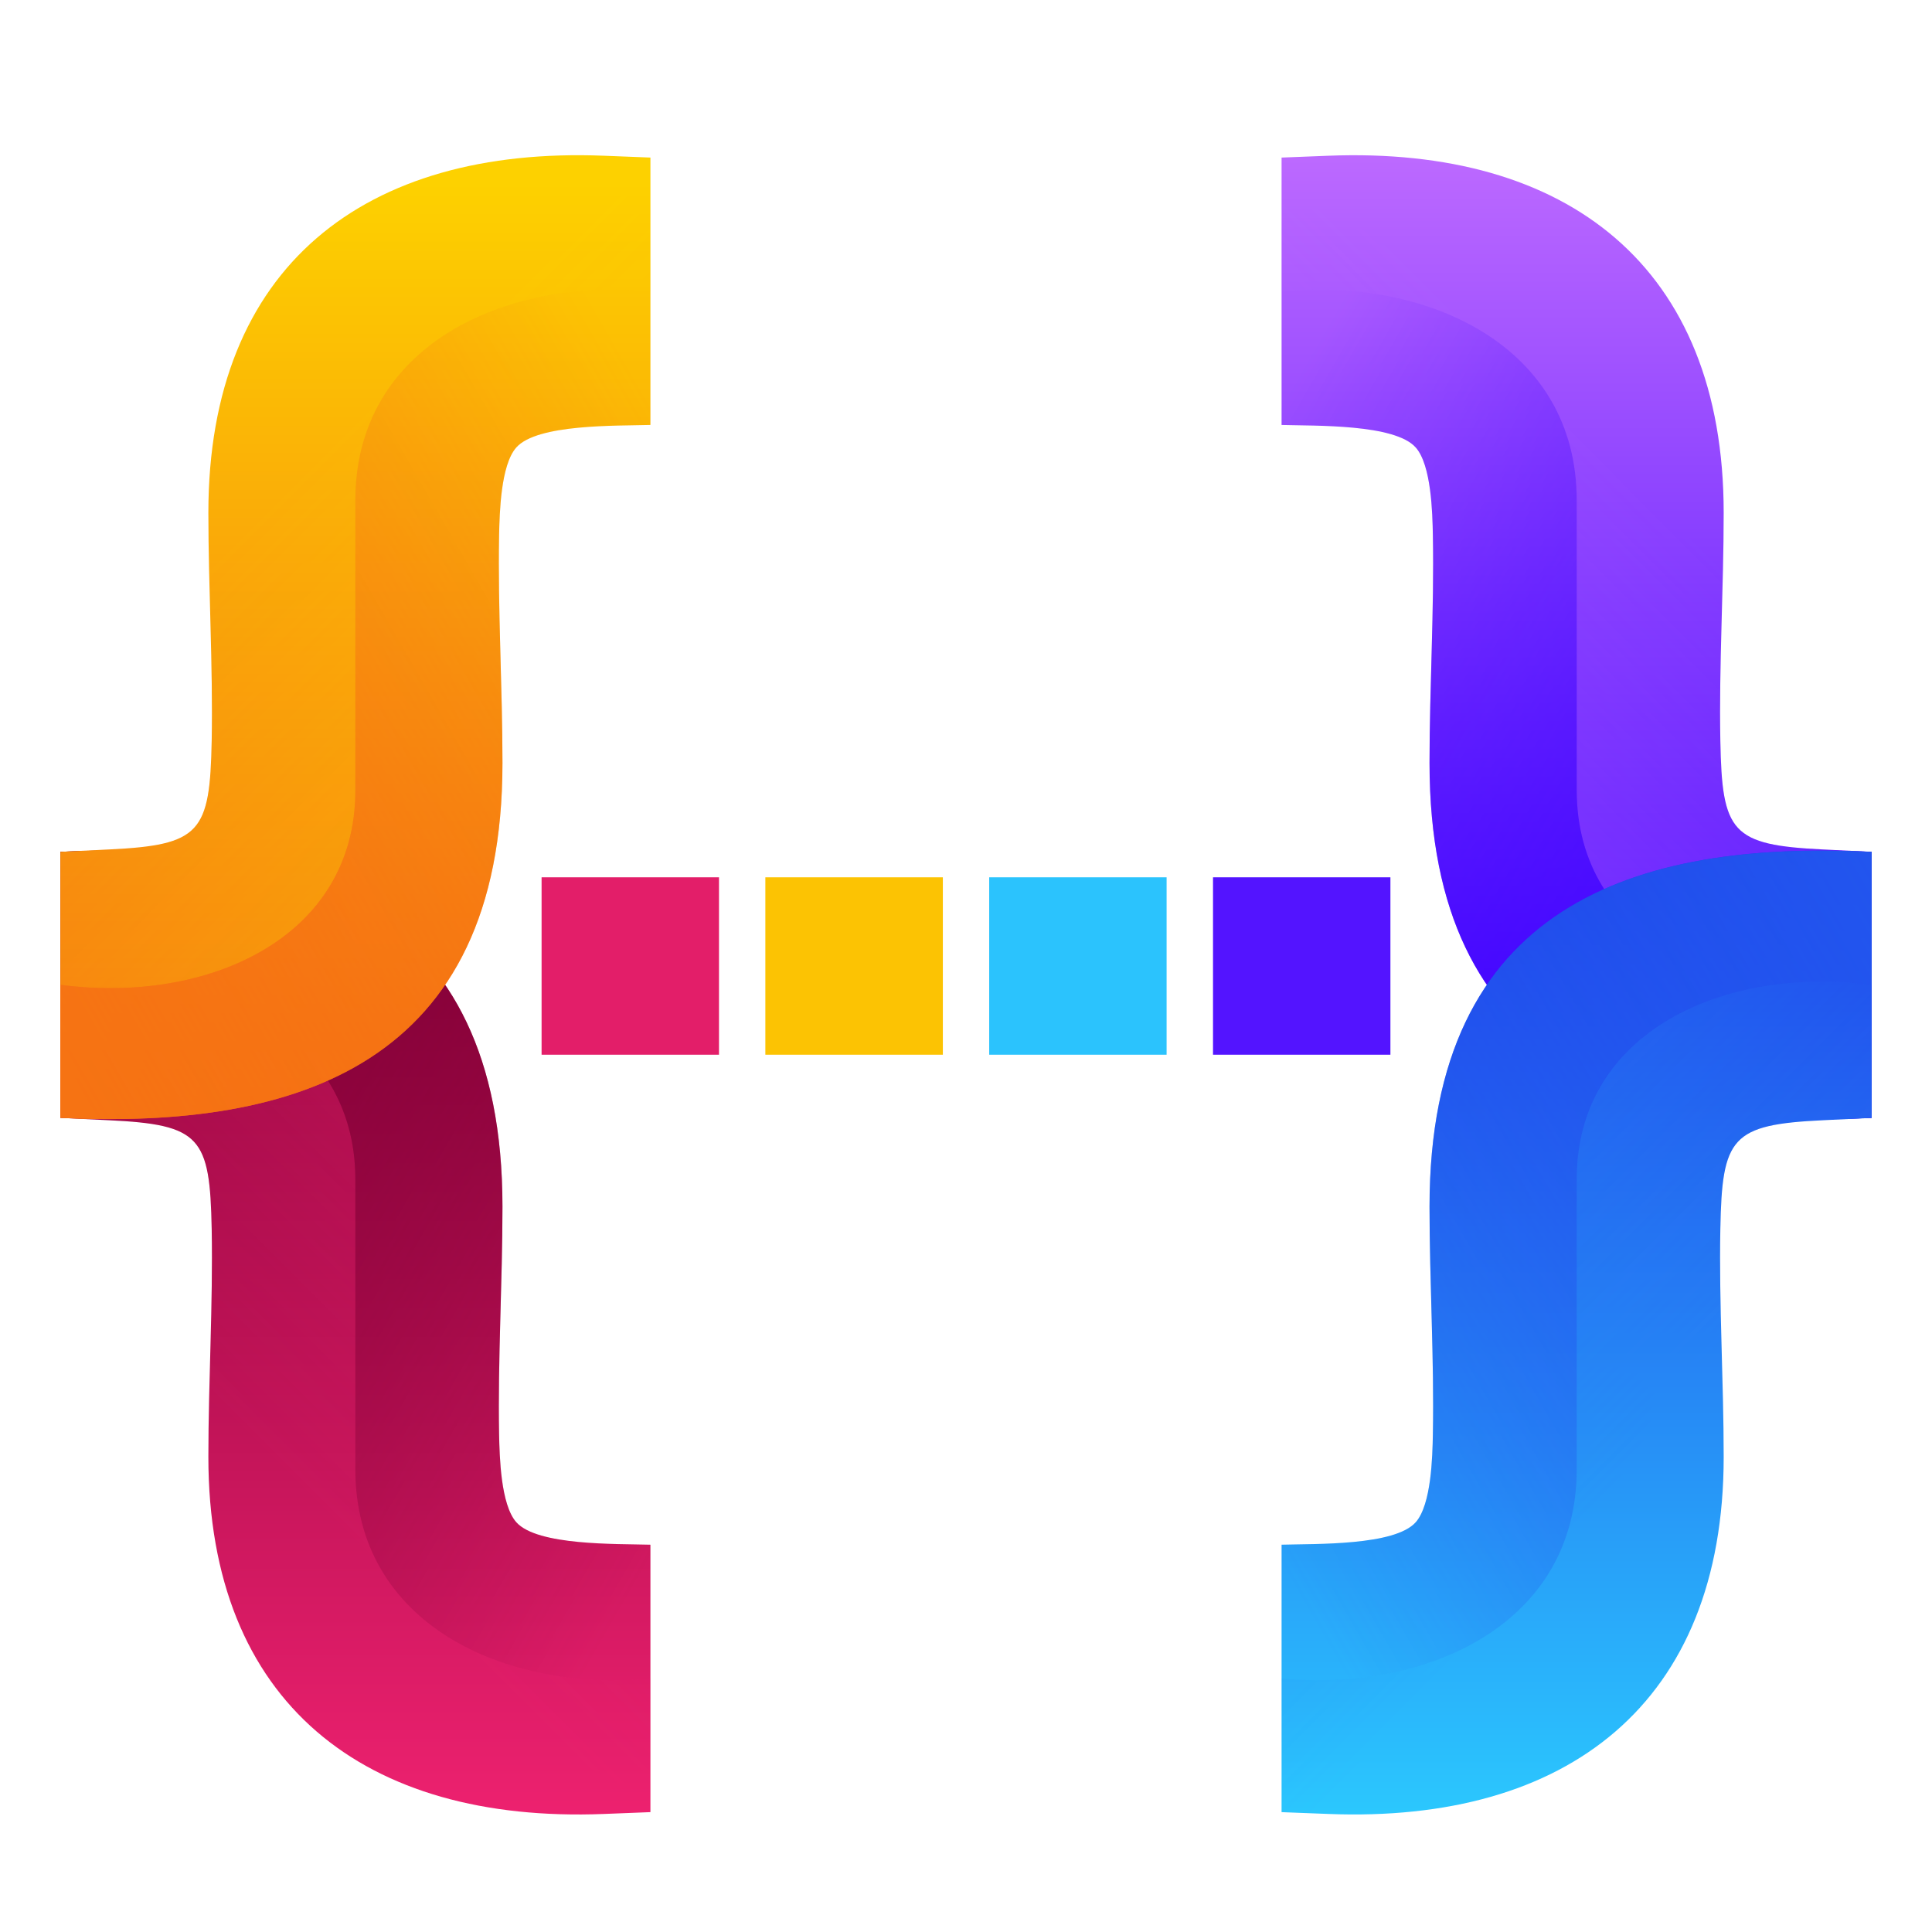
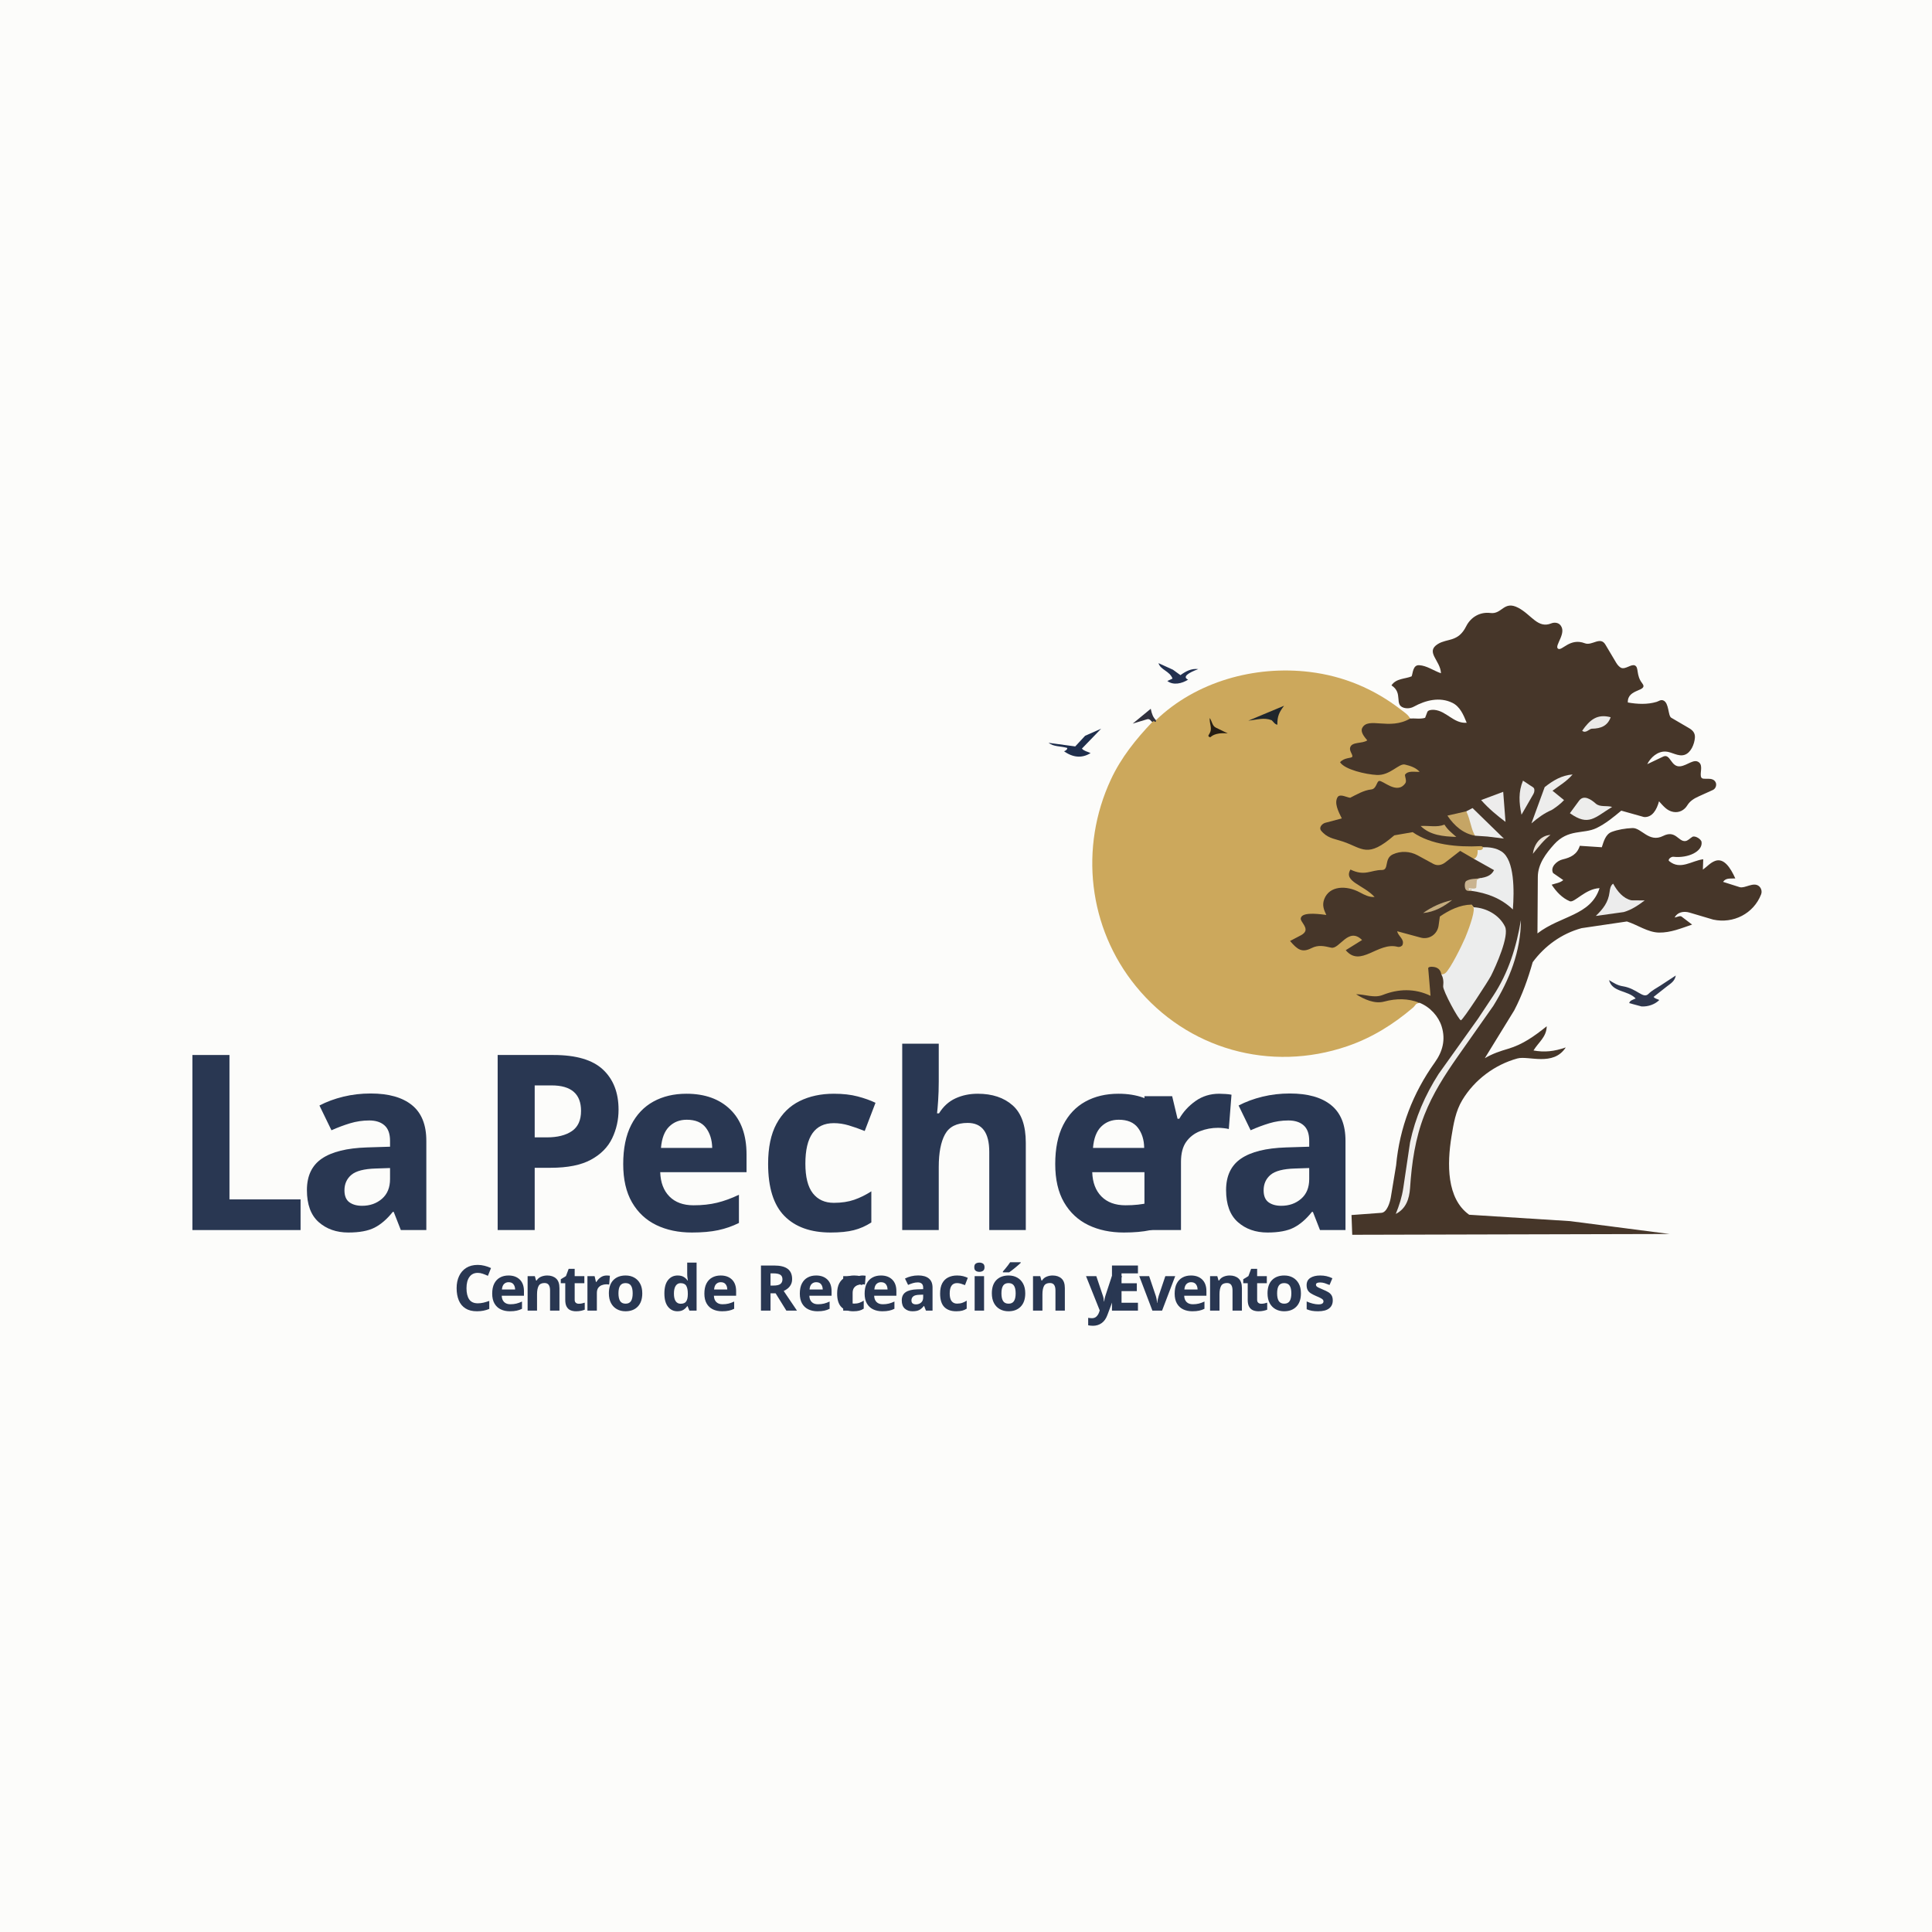
- <svg xmlns="http://www.w3.org/2000/svg" xmlns:xlink="http://www.w3.org/1999/xlink" id="Layer_1" data-name="Layer 1" viewBox="0 0 1080 1080">
+ <svg xmlns="http://www.w3.org/2000/svg" id="Layer_1" data-name="Layer 1" viewBox="0 0 1080 1080">
  <defs>
    <style>
      .cls-1 {
-         mask: url(#mask);
+         fill: #251d13;
      }

      .cls-2 {
-         fill: #f67313;
+         fill: #1f2e4c;
      }

-       .cls-2, .cls-3, .cls-4, .cls-5, .cls-6, .cls-7, .cls-8, .cls-9 {
-         fill-rule: evenodd;
+       .cls-3 {
+         fill: #1f262c;
+       }
+ 
+       .cls-4 {
+         fill: #c9b390;
+       }
+ 
+       .cls-5 {
+         font-size: 35.31px;
+       }
+ 
+       .cls-5, .cls-6 {
+         fill: #293752;
+         font-family: MyriadPro-Bold, 'Myriad Pro';
+         font-weight: 700;
+       }
+ 
+       .cls-6 {
+         font-size: 137.06px;
+       }
+ 
+       .cls-7 {
+         fill: #edecec;
+       }
+ 
+       .cls-8 {
+         fill: #233150;
+       }
+ 
+       .cls-9 {
+         letter-spacing: 0em;
      }

      .cls-10 {
-         fill: #2bc3fd;
+         fill: #efeeec;
      }

      .cls-11 {
-         fill: url(#linear-gradient-8);
+         fill: #cbac6c;
      }

      .cls-12 {
-         fill: url(#linear-gradient-7);
+         fill: #eceded;
      }

      .cls-13 {
-         fill: url(#linear-gradient-5);
+         fill: #c4ac7e;
      }

      .cls-14 {
-         fill: url(#linear-gradient-6);
+         fill: #ecebeb;
      }

      .cls-15 {
-         fill: url(#linear-gradient-9);
+         fill: #cca85c;
      }

      .cls-16 {
-         fill: url(#linear-gradient-4);
+         fill: #c5a565;
      }

      .cls-17 {
-         fill: url(#linear-gradient-3);
+         fill: #32323e;
      }

      .cls-18 {
-         fill: url(#linear-gradient-2);
+         fill: #ebeae8;
      }

      .cls-19 {
-         fill: url(#linear-gradient);
+         fill: #fcfcfa;
      }

      .cls-20 {
-         mask: url(#mask-2);
+         fill: #eae2d8;
      }

      .cls-21 {
-         mask: url(#mask-3);
+         fill: #2f374d;
      }

      .cls-22 {
-         mask: url(#mask-4);
+         letter-spacing: -.02em;
      }

      .cls-23 {
-         mask: url(#mask-5);
+         letter-spacing: -.01em;
      }

      .cls-24 {
-         mask: url(#mask-7);
+         letter-spacing: -.02em;
      }

      .cls-25 {
-         mask: url(#mask-6);
+         fill: #ededec;
      }

      .cls-26 {
-         mask: url(#mask-1);
-       }
- 
-       .cls-3 {
-         fill: #830037;
-       }
- 
-       .cls-4 {
-         fill: #2684f5;
+         letter-spacing: 0em;
      }

      .cls-27 {
-         clip-path: url(#clippath-1);
+         letter-spacing: 0em;
      }

      .cls-28 {
-         clip-path: url(#clippath-3);
+         letter-spacing: -.01em;
      }

      .cls-29 {
-         clip-path: url(#clippath-2);
+         letter-spacing: -.01em;
      }

      .cls-30 {
-         fill: #fcc303;
+         letter-spacing: 0em;
      }

      .cls-31 {
-         clip-rule: evenodd;
-         fill: none;
+         letter-spacing: 0em;
      }

      .cls-32 {
-         fill: url(#linear-gradient-10);
+         fill: #463629;
      }

      .cls-33 {
-         fill: url(#linear-gradient-11);
+         letter-spacing: 0em;
      }

      .cls-34 {
-         fill: url(#linear-gradient-12);
-       }
- 
-       .cls-5 {
-         fill: #eb206e;
-       }
- 
-       .cls-35 {
-         fill: #e31e69;
-       }
- 
-       .cls-6 {
-         fill: #25e;
-       }
- 
-       .cls-7 {
-         fill: #4004ff;
-       }
- 
-       .cls-8 {
-         fill: #b866ff;
-       }
- 
-       .cls-36 {
-         fill: #5314ff;
-       }
- 
-       .cls-37 {
-         clip-path: url(#clippath);
-       }
- 
-       .cls-9 {
-         fill: #fdd000;
+         fill: #ececec;
      }
    </style>
-     <clipPath id="clippath">
-       <path class="cls-31" d="M33.74,476.18v148.72l26.92,1.31c51.56,2.44,56.68,9.4,57.68,60.87.76,42.13-1.86,84.99-1.86,127.32,0,138.03,87.73,204.84,220.96,199.62l26.15-1.03v-149.49c-19-.55-63.26.62-74.96-12.55-8.78-9.86-9.36-36.83-9.64-49.11-.75-42.11,1.89-84.99,1.89-127.33,0-168.73-115.19-204.73-247.15-198.33" />
-     </clipPath>
-     <linearGradient id="linear-gradient" x1="881.34" y1="-1703.07" x2="881.34" y2="-2236.99" gradientTransform="translate(1080 -1222.71) rotate(-180)" gradientUnits="userSpaceOnUse">
-       <stop offset="0" stop-color="#820036" />
-       <stop offset="1" stop-color="#ed216f" />
-     </linearGradient>
-     <linearGradient id="linear-gradient-2" x1="392.28" y1="-1233.42" x2="828.92" y2="-1670.06" gradientTransform="translate(983.99 -844.98) rotate(-180)" gradientUnits="userSpaceOnUse">
-       <stop offset="0" stop-color="#fff" />
-       <stop offset="1" stop-color="#000" />
-     </linearGradient>
-     <mask id="mask" x="33.74" y="548.66" width="329.85" height="465.65" maskUnits="userSpaceOnUse">
-       <rect class="cls-18" x="33.74" y="548.66" width="329.85" height="465.65" />
-     </mask>
-     <linearGradient id="linear-gradient-3" x1="1005.65" y1="-1427.29" x2="589.1" y2="-1667.63" gradientTransform="translate(983.99 -847.06) rotate(-180)" xlink:href="#linear-gradient-2" />
-     <mask id="mask-1" x="33.74" y="475.49" width="329.85" height="463.72" maskUnits="userSpaceOnUse">
-       <rect class="cls-17" x="33.74" y="475.49" width="329.85" height="463.72" />
-     </mask>
-     <clipPath id="clippath-1">
-       <path class="cls-31" d="M33.74,624.9v-148.72l26.92-1.31c51.56-2.45,56.68-9.43,57.68-60.85.76-42.13-1.86-85.01-1.86-127.35,0-138.05,87.73-204.85,220.96-199.62l26.15,1.03v149.47c-19,.55-63.26-.62-74.96,12.56-8.78,9.84-9.36,36.83-9.64,49.08-.75,42.13,1.89,85.01,1.89,127.34,0,168.75-115.19,204.75-247.15,198.35" />
-     </clipPath>
-     <linearGradient id="linear-gradient-4" x1="881.34" y1="-1848.26" x2="881.34" y2="-1324.55" gradientTransform="translate(1080 -1222.71) rotate(-180)" gradientUnits="userSpaceOnUse">
-       <stop offset="0" stop-color="#f56b15" />
-       <stop offset="1" stop-color="#fdd100" />
-     </linearGradient>
-     <linearGradient id="linear-gradient-5" x1="392.2" y1="-1570.49" x2="828.83" y2="-1134.21" gradientTransform="translate(983.99 -858.09) rotate(-180)" xlink:href="#linear-gradient-2" />
-     <mask id="mask-2" x="33.74" y="86.77" width="329.85" height="465.62" maskUnits="userSpaceOnUse">
-       <rect class="cls-13" x="33.74" y="86.78" width="329.85" height="465.62" />
-     </mask>
-     <linearGradient id="linear-gradient-6" x1="1005.69" y1="-1376.82" x2="589.11" y2="-1136.46" gradientTransform="translate(983.99 -855.96) rotate(-180)" xlink:href="#linear-gradient-2" />
-     <mask id="mask-3" x="33.74" y="161.85" width="329.85" height="463.74" maskUnits="userSpaceOnUse">
-       <rect class="cls-14" x="33.74" y="161.85" width="329.85" height="463.74" />
-     </mask>
-     <clipPath id="clippath-2">
-       <path class="cls-31" d="M1046.26,624.9v-148.72l-26.93-1.31c-51.58-2.48-56.69-9.43-57.65-60.88-.79-42.13,1.87-85.01,1.87-127.31,0-138.05-87.74-204.85-220.97-199.62l-26.18,1.03v149.47c18.98.55,63.27-.62,74.98,12.56,8.78,9.84,9.38,36.83,9.6,49.08.79,42.13-1.87,85.01-1.87,127.34,0,168.75,115.21,204.75,247.15,198.35" />
-     </clipPath>
-     <linearGradient id="linear-gradient-7" x1="198.66" y1="-1848.62" x2="198.66" y2="-1311.16" gradientTransform="translate(1080 -1222.71) rotate(-180)" gradientUnits="userSpaceOnUse">
-       <stop offset="0" stop-color="#3a00ff" />
-       <stop offset="1" stop-color="#bc69ff" />
-     </linearGradient>
-     <linearGradient id="linear-gradient-8" x1="567.92" y1="-1570.51" x2="131.26" y2="-1134.2" gradientTransform="translate(1056.09 -858.09) rotate(-180)" xlink:href="#linear-gradient-2" />
-     <mask id="mask-4" x="716.41" y="86.76" width="329.85" height="465.63" maskUnits="userSpaceOnUse">
-       <rect class="cls-11" x="716.41" y="86.76" width="329.85" height="465.63" />
-     </mask>
-     <linearGradient id="linear-gradient-9" x1="-45.56" y1="-1376.81" x2="371.01" y2="-1136.44" gradientTransform="translate(1056.09 -855.96) rotate(-180)" xlink:href="#linear-gradient-2" />
-     <mask id="mask-5" x="716.41" y="161.84" width="329.85" height="463.75" maskUnits="userSpaceOnUse">
-       <rect class="cls-15" x="716.41" y="161.86" width="329.85" height="463.74" />
-     </mask>
-     <clipPath id="clippath-3">
-       <path class="cls-31" d="M1046.26,476.19v148.72l-26.93,1.29c-51.58,2.45-56.69,9.41-57.65,60.87-.79,42.13,1.87,85.01,1.87,127.34,0,138.03-87.74,204.84-220.97,199.6l-26.18-1.01v-149.51c18.98-.55,63.27.64,74.98-12.53,8.78-9.86,9.38-36.84,9.6-49.11.79-42.13-1.87-84.99-1.87-127.33,0-168.73,115.21-204.77,247.15-198.33" />
-     </clipPath>
-     <linearGradient id="linear-gradient-10" x1="198.66" y1="-1636.81" x2="198.66" y2="-2276.83" gradientTransform="translate(1080 -1222.71) rotate(-180)" gradientUnits="userSpaceOnUse">
-       <stop offset="0" stop-color="#1e27e8" />
-       <stop offset="1" stop-color="#2cd2ff" />
-     </linearGradient>
-     <linearGradient id="linear-gradient-11" x1="-45.56" y1="-1427.28" x2="371" y2="-1667.64" gradientTransform="translate(1056.09 -847.06) rotate(-180)" xlink:href="#linear-gradient-2" />
-     <mask id="mask-6" x="716.41" y="475.46" width="329.85" height="463.76" maskUnits="userSpaceOnUse">
-       <rect class="cls-33" x="716.41" y="475.46" width="329.85" height="463.76" />
-     </mask>
-     <linearGradient id="linear-gradient-12" x1="567.8" y1="-1233.42" x2="131.15" y2="-1670.07" gradientTransform="translate(1056.09 -844.98) rotate(-180)" xlink:href="#linear-gradient-2" />
-     <mask id="mask-7" x="716.41" y="548.67" width="329.85" height="465.63" maskUnits="userSpaceOnUse">
-       <rect class="cls-34" x="716.41" y="548.67" width="329.85" height="465.63" />
-     </mask>
  </defs>
+   <rect class="cls-19" x="-64.78" y="-21.12" width="1360.62" height="1147.21" />
  <g>
-     <g class="cls-37">
-       <rect class="cls-19" x="33.74" y="469.78" width="329.85" height="549.45" />
-     </g>
-     <g class="cls-1">
-       <path class="cls-5" d="M33.74,550.54c81.36-10.82,164.9,25.54,164.9,108.76v162.09c0,86.37,83.32,124.59,164.96,116.85v74.75l-26.15,1.03c-133.23,5.21-220.96-61.59-220.96-199.62,0-42.33,2.62-85.2,1.86-127.32-1-51.47-6.12-58.42-57.68-60.87l-26.92-1.31v-74.36Z" />
-     </g>
-     <g class="cls-26">
-       <path class="cls-3" d="M33.74,476.18v74.36c81.36-10.82,164.9,25.54,164.9,108.76v162.09c0,86.37,83.32,124.59,164.96,116.85v-74.74c-19-.55-63.26.62-74.96-12.55-8.78-9.86-9.36-36.83-9.64-49.11-.75-42.11,1.89-84.99,1.89-127.33,0-168.73-115.19-204.73-247.15-198.33" />
-     </g>
-     <g class="cls-27">
-       <rect class="cls-16" x="33.74" y="81.83" width="329.85" height="549.47" />
-     </g>
-     <g class="cls-20">
-       <path class="cls-9" d="M33.74,550.52c81.36,10.82,164.9-25.54,164.9-108.76v-162.1c0-86.35,83.32-124.56,164.96-116.81v-74.75l-26.15-1.03c-133.23-5.23-220.96,61.57-220.96,199.62,0,42.34,2.62,85.22,1.86,127.35-1,51.42-6.12,58.4-57.68,60.85l-26.92,1.31v74.34Z" />
-     </g>
-     <g class="cls-21">
-       <path class="cls-2" d="M33.74,624.9v-74.37c81.36,10.82,164.9-25.54,164.9-108.76v-162.1c0-86.35,83.32-124.56,164.96-116.81v74.72c-19,.55-63.26-.62-74.96,12.56-8.78,9.84-9.36,36.83-9.64,49.08-.75,42.13,1.89,85.01,1.89,127.34,0,168.75-115.19,204.75-247.15,198.35" />
-     </g>
-   </g>
-   <g>
-     <g class="cls-29">
-       <rect class="cls-12" x="716.41" y="81.84" width="329.85" height="549.47" />
-     </g>
-     <g class="cls-22">
-       <path class="cls-8" d="M1046.26,550.53c-81.36,10.82-164.87-25.54-164.87-108.76v-162.1c0-86.35-83.34-124.59-164.98-116.85v-74.72l26.18-1.03c133.23-5.23,220.97,61.57,220.97,199.62,0,42.3-2.66,85.18-1.87,127.31.96,51.46,6.07,58.41,57.65,60.88l26.93,1.31v74.34Z" />
-     </g>
-     <g class="cls-23">
-       <path class="cls-7" d="M1046.26,624.9v-74.37c-81.36,10.82-164.87-25.54-164.87-108.76v-162.1c0-86.35-83.34-124.59-164.98-116.85v74.75c18.98.55,63.27-.62,74.98,12.56,8.78,9.84,9.38,36.83,9.6,49.08.79,42.13-1.87,85.01-1.87,127.34,0,168.75,115.21,204.75,247.15,198.35" />
-     </g>
-     <g class="cls-28">
-       <rect class="cls-32" x="716.41" y="469.75" width="329.85" height="549.49" />
-     </g>
-     <g class="cls-25">
-       <path class="cls-6" d="M1046.26,476.19v74.34c-81.36-10.81-164.87,25.56-164.87,108.78v162.09c0,86.37-83.34,124.57-164.98,116.85v-74.76c18.98-.55,63.27.64,74.98-12.53,8.78-9.86,9.38-36.84,9.6-49.11.79-42.13-1.87-84.99-1.87-127.33,0-168.73,115.21-204.77,247.15-198.33" />
-     </g>
-     <g class="cls-24">
-       <path class="cls-4" d="M1046.26,550.53c-81.36-10.81-164.87,25.56-164.87,108.78v162.09c0,86.37-83.34,124.57-164.98,116.85v74.75l26.18,1.01c133.23,5.23,220.97-61.57,220.97-199.6,0-42.33-2.66-85.22-1.87-127.34.96-51.45,6.07-58.42,57.65-60.87l26.93-1.29v-74.37Z" />
-     </g>
-   </g>
-   <g>
-     <rect class="cls-36" x="678.08" y="490.42" width="99.17" height="99.17" />
-     <rect class="cls-10" x="552.97" y="490.42" width="99.17" height="99.17" />
-     <rect class="cls-30" x="427.84" y="490.42" width="99.22" height="99.17" />
-     <rect class="cls-35" x="302.75" y="490.42" width="99.17" height="99.17" />
+     <path class="cls-21" d="M914.36,558.16c-4.46-4.73-13.05-3.32-14.9-10.28,2.71,1.65,4.73,2.97,7.61,3.43,8.21,1.3,11.41,7.31,14.46,4.26,1.98-1.98,4.38-3.13,6.72-4.67l8.52-5.59c-.53,3.27-3.03,4.59-5.04,6.17l-7.37,5.8c.93,1.09,1.93,1.07,3.21,1.73-2.45,2.45-6.24,3.79-9.93,3.6l-6.91-1.86c.43-1.49,1.65-1.7,3.63-2.59Z" />
+     <path class="cls-2" d="M594.7,419.9c.72.1,2.3-1.17,1.83-1.82-3.97-1.1-7.41-.57-10.39-2.84l14.92,2.02,5.52-5.95,8.96-3.96-10.75,11.13c1.4,1.48,2.87,1.55,4.85,2.49-4.76,3.01-9.86,2.58-14.92-1.07Z" />
+     <path class="cls-8" d="M669.86,374.02c-5.49,2.03-9.14,4.36-5.7,5.9-3.39,2.16-8.2,3.35-11.62.76l2.91-1.34c-1.62-4.32-6.7-4.8-7.84-8.63l8.08,3.67,4.18,3.03c3.04-2.18,6.05-3.85,9.99-3.38Z" />
+     <path class="cls-17" d="M646.22,402.62c.91.93,1.91,1.79,2.25,3.4-1.88-.64-3.11-1.48-4.3-2.35-.8-.58-1.43-2.06-2.97-1.59l-8.01,2.43,10.08-8.3c.64,3.06,1.29,4.72,2.95,6.42Z" />
+     <path class="cls-12" d="M805.74,544.75c7.68-10.86,15.99-26.03,16.84-39.04,7.69-.13,15.8,3.95,19.73,11.03s-6.63,29.4-11.96,36.88l-14.07,19.74c-4.6-11.39-13.33-16.01-10.54-28.62Z" />
+     <path class="cls-32" d="M793.48,560.6c-2.45.61-4.39.26-6.85-.3,0,0-3.01.09-9.04.26-6.07,2.02-12.53,1.32-17.92-2.13-6.98-4.46,3.6-4.2,7.15-2.96l3.11.04c9.14-3.12,18.45-5.03,27.8-1.21.06-3.92-.18-8.06-.7-12.43,1.38-5.46,11.24-2.36,8.71,2.88,1,1.68,1.33,3.87,1,6.56-.3,2.37,8.96,19.44,9.96,19.02,1.39-.57,15.36-22.01,16.8-24.89,2.61-5.19,10.37-22.29,7.79-27.51-3.22-6.51-10.41-10.41-17.49-10.78l-1.22-1.44c-1,1.36-2.64,2.05-4.91,2.09-4.13,1.22-8.01,3.01-11.66,5.36.11,15.3-10.94,13.49-21.85,9.97,3.94,5.9-.16,8.69-6.06,7.2-4.62.72-9.09,2.23-13.42,4.53-2.65,1.01-5.79,1.77-8.56.78-9.36-3.37-2.65-7.42,2.85-10.34-3.57-1.25-7.23.33-10.97,4.75-2.32,1.32-5,1.42-8.04.32-3.43-.04-6.91.72-10.46,2.28-2.42-.12-3.18-.41-5.21-1.55-7.18-4.01-3.26-7.54,2.55-9.68,1.32-.82,1.94-1.35,1.29-2.86-7-9.57,4.11-9.77,10.95-8.9-4.13-15.15,13.38-18.19,23.52-11.18-4.7-2.13-8.01-5.19-9.92-9.18-.22-4.25,2.09-5.27,6.92-3.07,4.47-.04,8.94-.5,13.43-1.38,3.67-17.02,20.12-8.63,30.11-2.74,4.08-1.03,7.89-3.35,11.43-6.98,2.95-1.27,8.71,1.85,9.35,4.98.33-.45.87-1.09,1.23-.94,1.68.69,10.77,5.79,11.1,6.91.84,2.86-6.42,7.72-8.64,4.81-1.76,1.09-3.55,1.78-5.39,2.07-3.6.31-1.96,4.86.49,5.06.31-.25.62-.47.98-.59,4.82-1.67,16.75,4.61,20.75,7.97,1.74-1.27-1.06-20.74-2.59-24.12-2.22-4.89-6.71-6.21-11.8-6.24l-1.04-1.41c-1.81-.52-4.18-.61-5.32.94-9.65,1.61-26.25-2.52-34.36-8.08l-9.29,1.72c-9.14,9.42-17.68,10.08-28.74,3.95-6.27-1.3-21.71-7.13-10.8-13.59l7.37-1.95c-3.49-6.81-3.97-16.67,6.7-12.02,3.76-2.32,7.91-4.21,12.31-4.83,1.64-3.55,3.6-4.96,5.88-4.24,4.84,3.72,8.71,4.24,11.61,1.56-1.05-4.28.35-6.7,4.21-7.26-1.44-.67-2.91-1-4.38-.99-9.64,7.19-19.08,6.97-29.99,2.39-7.29-3.06-9.11-6.68.06-9.3-3.3-6.37,2.17-8.06,7.61-8.58-4.04-6-2.12-9.47,4.85-10.57,6.99,1.06,13.58.47,19.77-1.78l1.78.65c2.34-.2,5.83.45,8.37-.39l1.23-3.25c.39-1.04,2.29-1.32,3.81-1.2,6.97.59,10.85,7.76,18.2,7.22-1.83-4.57-3.78-9.05-7.94-11.11-7.09-3.5-14.95-1.54-21.65,2.12-1.74.95-3.86,1.12-5.6.59-5.53-1.69-.14-8.21-6.86-12.5,2.61-4,7.81-3.56,11.28-5.06.74-1.96.71-6.44,4.25-6.22,4.25.26,7.87,3.01,12.14,4.51-.25-7.16-8.96-11.9-1.7-16.37,5.28-3.25,11.31-.93,15.78-9.87,2.61-5.22,7.81-8.18,13.59-7.45,6.55.83,7.41-7.16,15.53-2.92,7.41,3.88,10.88,11.82,18.51,8.71,1.64-.67,3.6-.38,4.65.6,4.7,4.4-3.37,12.01-.87,13.59,2.21,1.39,6.6-6.28,14.97-3.05,3.98,1.54,8.6-4.08,11.45.72l6.1,10.26c.68,1.15,1.8,2.33,2.65,2.72,2.44,1.12,5.66-2.26,7.75-1.3,2.33,1.07.54,5.45,4.04,9.89,3.84,4.87-8.38,2.8-7.99,10.8,5.31.94,10.91,1.22,16.08-.34,1.26-.38,2.3-1.41,3.78-.78,3.27,1.38,2.52,8.55,4.41,9.65l9.93,5.8c1.95,1.14,3.51,2.66,3.29,5.39-.28,3.53-2.2,8.38-5.78,9.55s-7.16-1.69-10.62-1.84c-4.51-.19-8.38,3.34-10.24,7.06l8.89-4.23c4.13-1.96,4.24,6.12,9.67,5.41,3.95-.52,7.54-4.42,10.35-2.2,2.54,2.01.14,6.51,1.35,8.53,1,1.67,6.42-.87,8.03,2.74.58,1.3.09,3.4-1.65,4.19l-7.82,3.54c-2.63,1.19-4.91,2.56-6.42,5.02-1.67,2.75-4.6,4.28-7.86,3.68-3.49-.65-5.41-3.14-7.96-5.92-1.26,4.7-3.78,9.15-8.43,8.78l-12.67-3.56c-4.42,3.66-8.72,7.26-13.88,9.75-7.28,3.5-15.74.24-23.76,9.2-4.37,4.88-8.96,10.83-9.01,18.03l-.2,31.64c12.96-10.03,29.77-9.85,34.71-25.31-8.08.38-14.07,8.4-16.65,7.32-4.28-1.79-7.6-5.38-10.12-9.24,2.43-.83,4.66-.98,6.49-2.58l-5.68-3.92c-1.77-3.25,2.01-6.85,5.31-7.63,4.56-1.07,8.11-2.8,9.61-7.61l12.3.81c1.04-3.16,2.07-7.26,5.5-8.56s7.64-2,11.59-2.17c5.13-.22,9.23,8.4,17.21,4.4,6.93-3.47,8.44,3.18,12.29,2.88,1.52-.12,2.43-1.38,4.04-2.37,1.41-.86,4.93,1.21,5.14,2.92.65,5.21-7.45,9.14-15.78,8.22-1.27-.14-3.32,1.58-2.34,2.41,6.24,5.24,12.61-.22,19.05-1.03l-.21,5.8c2.47-1.75,4.02-3.75,6.71-4.81,4.97-1.96,8.67,3.61,11.43,9.74-3.03.17-5.21-.39-6.85,1.92l9.26,2.94c2.88.91,7.69-3.09,10.8-.56,1.19.97,1.9,2.83,1.19,4.65-4.18,10.74-15.51,16.48-26.73,14.07l-13.27-3.93c-3.32-.98-6.89-.18-8.3,2.77,1.49-.33,3.06-1.15,3.84-.55l5.91,4.49c-6.03,2.02-11.91,4.56-18.46,4.47-6.28-.09-12.11-4.36-17.99-6.21l-25.32,3.73c-11.16,3.05-20.54,9.85-27.34,19.02-2.71,9.55-5.83,18.27-10.32,26.93l-16.45,26.75c4.49-2.62,8.53-3.93,13.03-5.26,8.2-2.43,14.61-7.01,21.58-12.59-.11,6.01-4.59,8.91-7.39,13.53,6.09,1.11,11.55.56,18.02-1.7-6.92,10.79-20.87,4.48-27.01,6.16-12.68,3.47-23.98,11.94-30.78,23.2-3.8,6.29-4.93,13.34-6.08,20.42-2.49,15.31-2.79,34.71,9.89,43.75l56.37,3.56,55.64,7.2-177.38.44-.41-11.04,16.72-1.23c3.06-.22,4.78-5.76,5.25-8.62l2.97-17.95c1.94-21.08,9.36-40.32,21.64-57.52,4.29-6,6.14-12.57,3.83-20.05-1.73-5.62-6.41-10.94-12.47-13.31Z" />
+     <path class="cls-10" d="M780.25,678.59c1.97-4.9,3.43-9.36,4.2-14.54l3.79-25.49c2.92-13.78,8.39-26.4,15.96-38.24l21.99-30.81,8.56-12.9c8.52-12.91,12.93-27.28,15.45-42.27-.05,17.45-6.42,33.36-15.45,47.98l-20.04,28.51c-7.2,10.31-13.78,20.54-18.41,32.31-5.21,13.27-7.15,26.96-8.08,41.17-.45,5.75-2.14,11.33-7.98,14.29Z" />
+     <path class="cls-12" d="M829.03,473.63c3.44-.13,7.3.33,10.46,2.44,7.19,4.79,7,22,6.21,32.32-6.75-6.4-14.68-9.17-22.96-10.37-4.46-.78-2.88-3.33,1.04-2.73.16-3.31.37-3.83,3.86-4.4,2.81-.56,5.87-1.16,7.54-4.48l-11.24-6.3.78-6.32,4.31-.16Z" />
+     <path class="cls-25" d="M867.54,452.72c-4.48,1.94-7.88,4.49-11.46,7.55l7.41-20.27c4.73-3.73,9.49-6.59,15.6-7.07-3.44,4.01-7.39,6.2-11.22,9.1l6.44,5.24c-2.14,2.25-4.21,3.79-6.78,5.46Z" />
+     <path class="cls-34" d="M907.67,509.85l-15.61,2.17c4.08-3.93,6.98-7.6,7.69-13.3.21-1.65.5-3.71,2.01-4.75,2.37,4.36,5.63,8.28,10.22,9.32l7.4.06c-3.5,2.64-7.21,5.21-11.71,6.5Z" />
+     <path class="cls-25" d="M901.2,451.07c-9.87,6-13.12,11-23.62,3.51l5.12-6.96c2.6-3.54,6.7-.76,9.3,1.56,2.4,2.15,6.01.99,9.2,1.89Z" />
+     <path class="cls-25" d="M824.58,467.15c-3.14-1.46-5-8.38-5.67-11.81l.76-1.81,3.5-1.82,17.51,17.06-9.17-1.14-6.93-.47Z" />
+     <path class="cls-7" d="M841.59,459.44c-4.79-3.62-9.28-7.29-13.63-12.2l12.34-4.61,1.29,16.81Z" />
+     <path class="cls-14" d="M857.24,443.76l-6.71,11.66c-1.39-6.68-1.8-12.73.83-19.04l4.24,2.82c.83.55,1.69.96,1.94,1.51.31.66.28,2.03-.31,3.04Z" />
+     <path class="cls-18" d="M889.85,407.35c-1.47.02-3.31,2.87-5.41,1.15,4.3-6.2,8.46-9.56,15.94-7.56-1.71,4.72-5.28,6.35-10.54,6.41Z" />
+     <path class="cls-20" d="M866.73,466.71c-3.77,2.92-6.52,6.47-9.84,10.59.56-4.9,3.79-10.16,9.84-10.59Z" />
+     <path class="cls-16" d="M819.67,453.52c2.41,5.07,2.68,10.18,4.91,13.63-6.61-1.13-11.61-5.48-15.48-11.21l10.57-2.42Z" />
+     <path class="cls-11" d="M814.08,467.85c-7.3-.3-14.49-.84-19.93-6.11,5.02-.3,8.97.91,13.31-.77,1.87,3.03,4.11,4.6,6.62,6.88Z" />
+     <path class="cls-4" d="M827.64,490.89c-.84.4-2.06.66-2.11,1.35l-.27,3.75c-.08,1.12-2.98.66-4.11.52-.45,1.45,1.13.99,1.04.46-.05-.29.72,1.17.55,1.06-.81-.12-2.37.36-3.28-.62-.86-.92-.9-4.32.21-4.96,2.55-1.48,5.5-1.05,7.97-1.55Z" />
+     <path class="cls-13" d="M811.76,503.12c-4.55,3.64-9.91,6.72-16.25,7.28,5.03-3.55,10.06-5.83,16.25-7.28Z" />
+     <path class="cls-15" d="M788.29,401.66c-11.56,6.82-23.53-1.23-26.81,5.32-1.11,2.21,1.23,4.98,2.83,6.88-2.72,1.99-8.58.62-9.56,3.98-.61,2.08,1.8,4.2,1.11,5.28-.49.77-4.44.32-6.77,2.98,2.7,4.14,14.47,6.82,20.63,7.11,7.39.34,12.29-6.61,15.63-5.82,2.99.71,6.08,1.67,8.24,4.06-3.05.14-6.52-.8-8.2,1.65-.02,1.26,1.06,3.46.21,4.7-4.65,6.74-12.65-1.84-14.72-1.23-1.41.42-1.42,4.43-4.36,4.74-4.13.44-8.17,2.82-11.74,4.64-1.74-.09-5.58-2.39-7-.44-2.14,3.35.41,8.16,2.29,11.99l-9.13,2.42c-1.44.38-2.68,1.62-2.88,2.76-.23,1.3.88,2.2,1.76,3.05,3.12,3,7.07,3.39,11.03,4.75,10.93,3.74,13.53,9.5,28.56-3.52l10.28-1.78c10.32,7.16,25.04,8.46,37.88,7.83.74-.04,1.21.23,1.45.61,0,1.32-1,1.83-3.01,1.54.14,2.7-.55,4.35-2.08,4.94l-7.69-4.46-8.24,6.39c-2.03,1.57-4.43,2.16-6.81.86l-8.74-4.76c-4.28-2.33-9.45-2.57-13.83-.54-5.1,2.36-1.93,8.79-6.15,8.75-6.07-.05-9.56,3.67-17.56-.26-4.04,6.8,7.25,8.5,13.5,15.35-3.18.13-5.63-1.17-8.21-2.56-7.67-4.15-17.08-3.72-19.93,3.73-1.26,3.29-.32,5.81,1.14,8.87-6.63-.94-13.91-1.38-14.28,1.97-.19,1.7,3.26,4.25,2.6,6.88-.22.88-1.28,1.86-2.38,2.44l-6.2,3.25c4.09,4.82,6.68,6.69,11.93,4.02,3.94-2,7.14-1.16,11.09-.27,4.61,1.04,9.61-11.9,17.23-4.28l-9.12,5.68c8.29,9.92,17.95-4.76,28.94-1.9,1.23.32,2.53-.34,2.8-1.06,1.21-3.28-2.36-4.67-2.98-7.63l13.15,3.56c4.71,1.28,9.31-1.86,9.99-6.71l.71-5.07c5.32-3.67,11.29-6.56,17.66-6.67.6.54,1.12,1.18,1.25,1.99.52,3.11-3.32,13.16-4.74,16.52-1.71,4.04-8.3,17.5-11.1,19.79-.64.52-1.44.7-2.25.73-.38-2.24-1.47-3.19-2.56-3.72-1.38-.67-4.88-.92-4.77.34l1.3,15.34c-8.8-4.25-18.01-3.94-26.71-.49-4.87,1.93-9.62-.35-14.93-.4,4.56,2.86,10.34,5.54,15.71,4.11,6.92-1.84,13.37-1.81,19.7.66-1.87-.03-2.31,1.64-3.54,2.69-10.9,9.34-23.03,16.9-36.78,21.6-43.02,14.72-89.41,1.71-118.15-33.51-26.61-32.61-31.74-77.52-13.95-115.66,5.71-12.23,13.93-22.42,23.1-32.06l.82-.58c.98.82,1.4.66,1.24-.46,22.31-21.51,55.12-30.69,85.93-26.95,18.94,2.3,36.01,9.48,50.99,21.07,2.01,1.55,4.03,2.79,5.15,4.92Z" />
+     <path class="cls-3" d="M714.06,405.13c-1.48-.24-2.19-1.63-3.18-2.52-4.33-1.67-8.13-.28-13.06.25l19.98-8.34c-2.71,3.55-3.84,5.95-3.75,10.6Z" />
+     <path class="cls-1" d="M686.34,409.99c-7.77-.71-9.39,2.08-9.8,2.12-.5.05-1.21-.61-1.04-.93l.82-1.49c1.41-2.57-.3-5.19-.08-8.34,1.3,1.84,1.4,4.42,3.39,5.38l6.71,3.26Z" />
+     <text class="cls-6" transform="translate(95.24 687.61)">
+       <tspan class="cls-33" x="0" y="0">L</tspan>
+       <tspan x="70.58" y="0">a </tspan>
+       <tspan class="cls-22" x="170.63" y="0">P</tspan>
+       <tspan x="246.97" y="0">eche</tspan>
+       <tspan class="cls-28" x="533.83" y="0">r</tspan>
+       <tspan x="584.4" y="0">a</tspan>
+     </text>
+     <text class="cls-5" transform="translate(253.21 732.65)">
+       <tspan class="cls-24" x="0" y="0">C</tspan>
+       <tspan x="20.34" y="0">e</tspan>
+       <tspan class="cls-26" x="38.98" y="0">n</tspan>
+       <tspan x="59.46" y="0">t</tspan>
+       <tspan class="cls-30" x="72.42" y="0">r</tspan>
+       <tspan x="85.56" y="0">o de Rec</tspan>
+       <tspan class="cls-31" x="215.4" y="0">r</tspan>
+       <tspan class="cls-9" x="228.53" y="0">eación y </tspan>
+       <tspan class="cls-29" x="365.22" y="0">E</tspan>
+       <tspan class="cls-23" x="383.65" y="0">v</tspan>
+       <tspan class="cls-9" x="401.84" y="0">e</tspan>
+       <tspan class="cls-26" x="420.48" y="0">n</tspan>
+       <tspan class="cls-27" x="440.96" y="0">t</tspan>
+       <tspan x="453.75" y="0">os</tspan>
+     </text>
  </g>
</svg>
